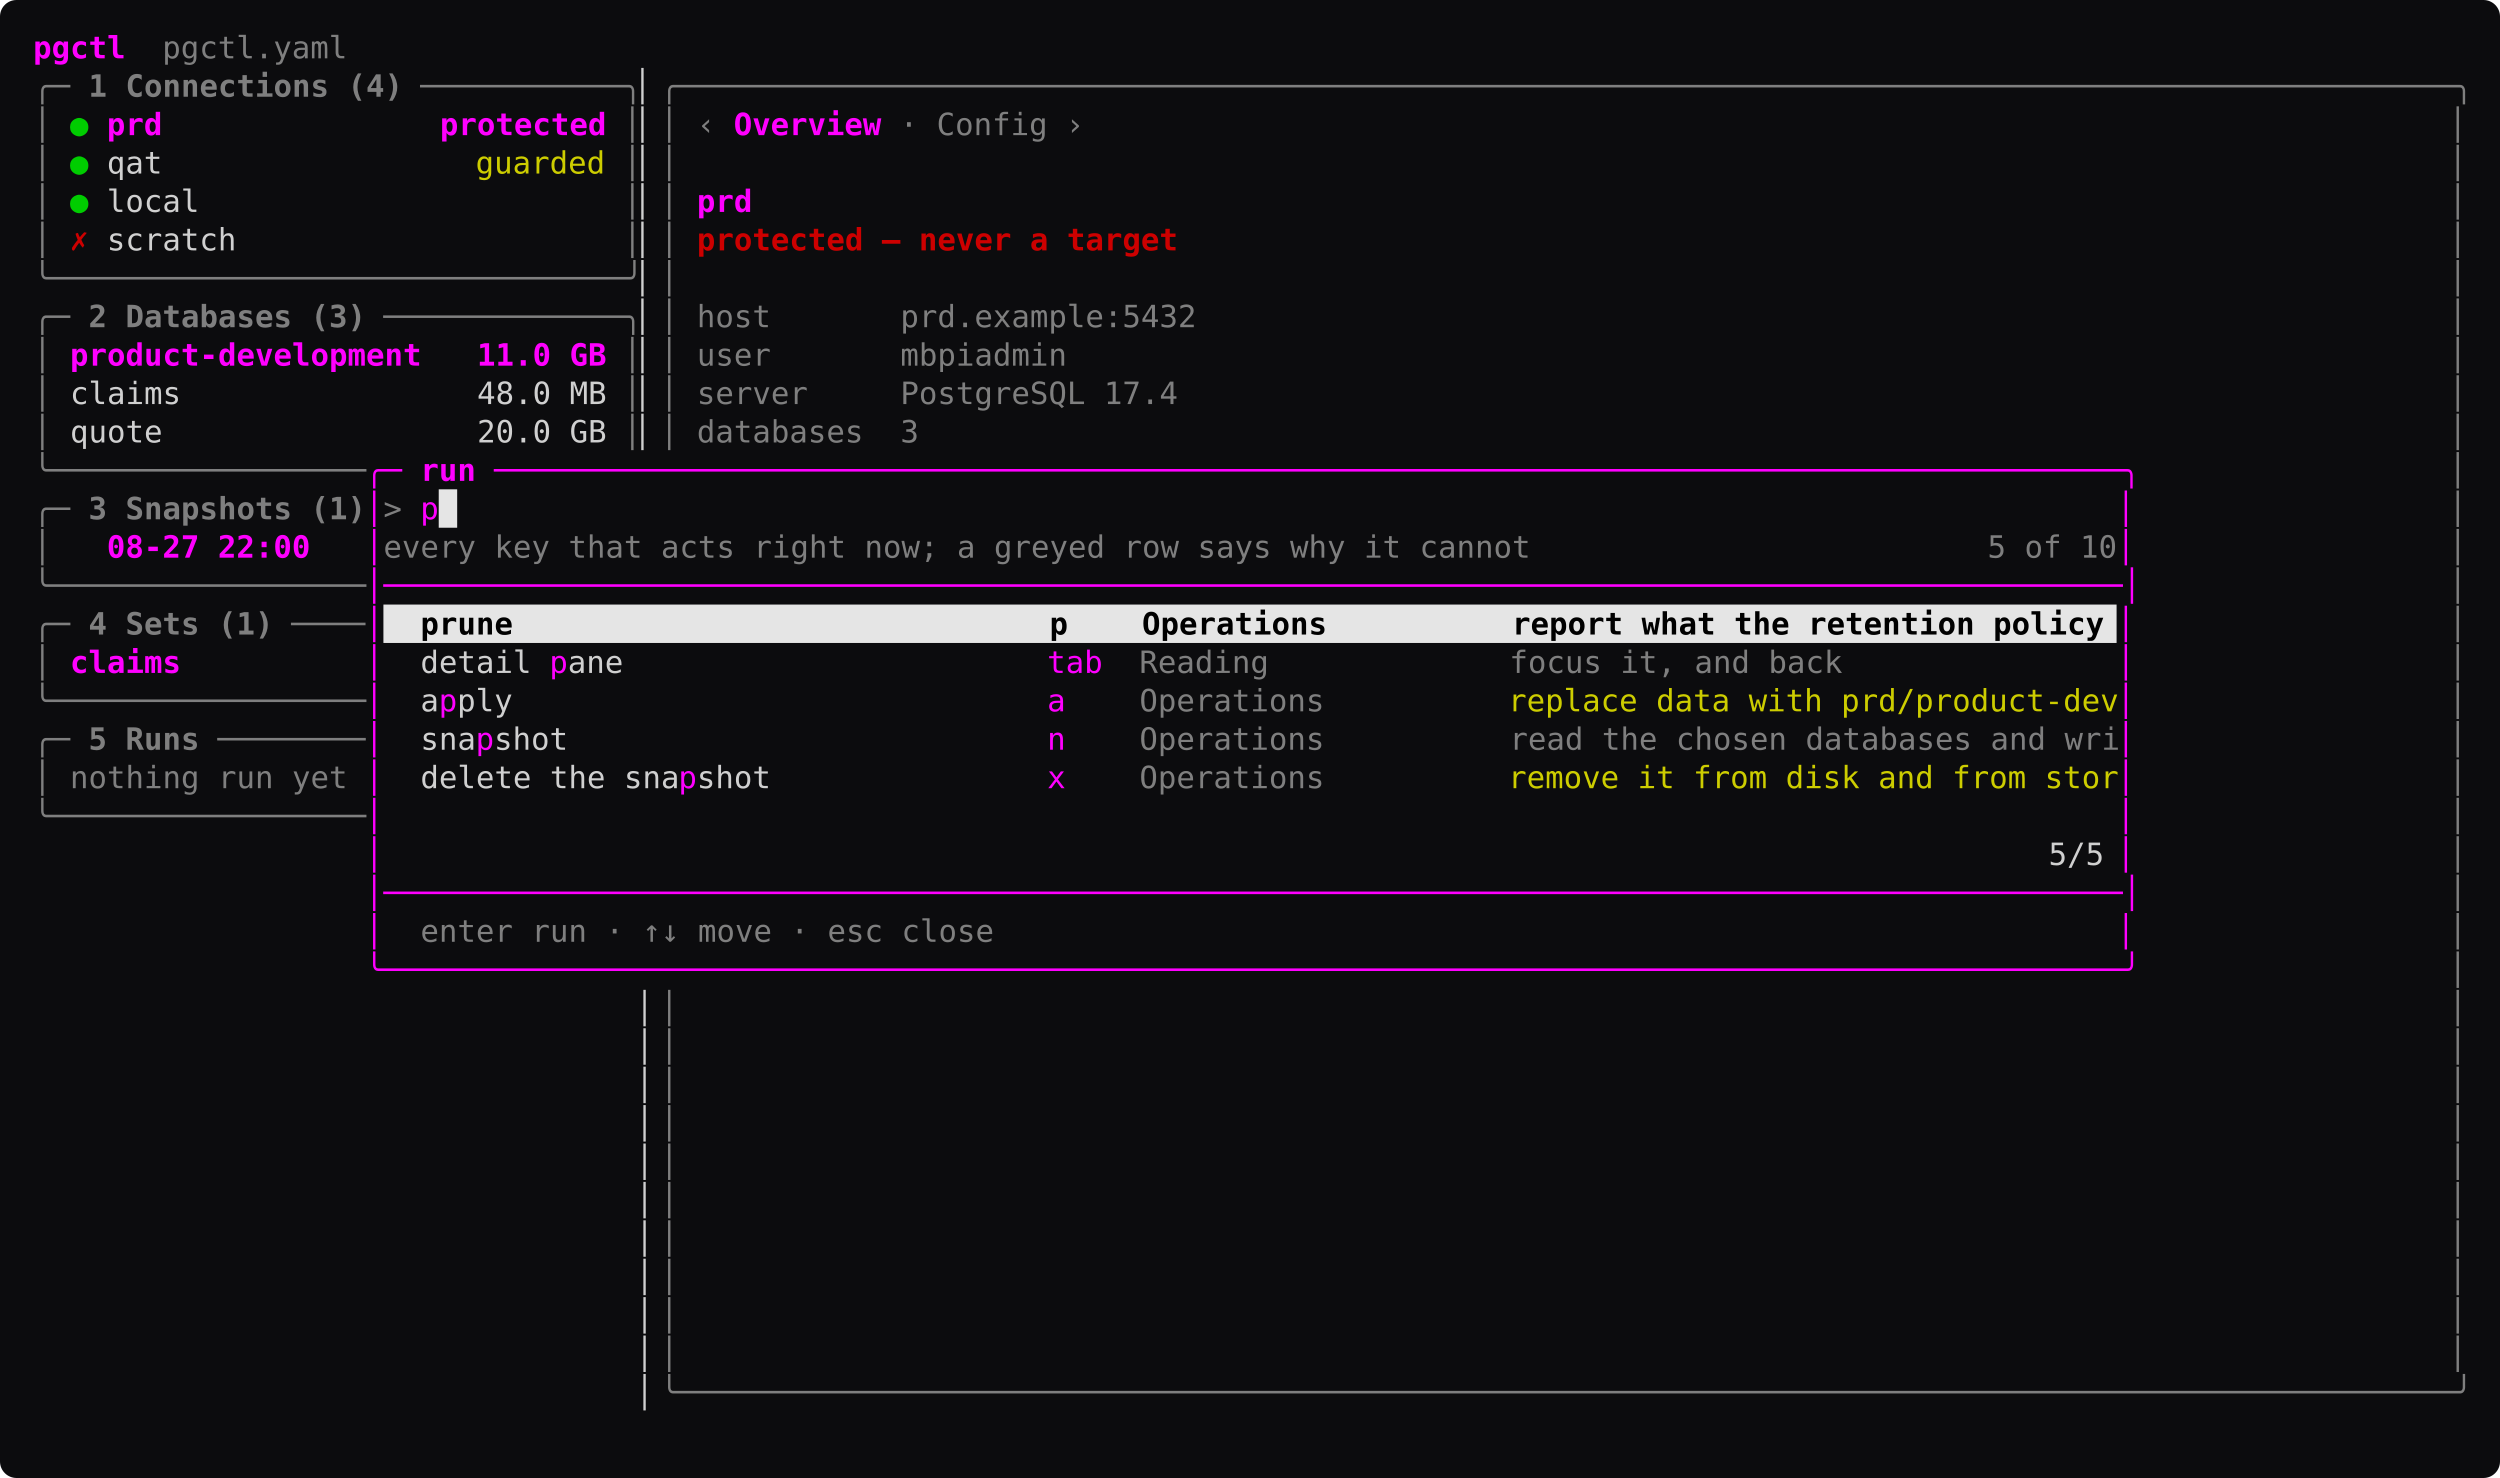
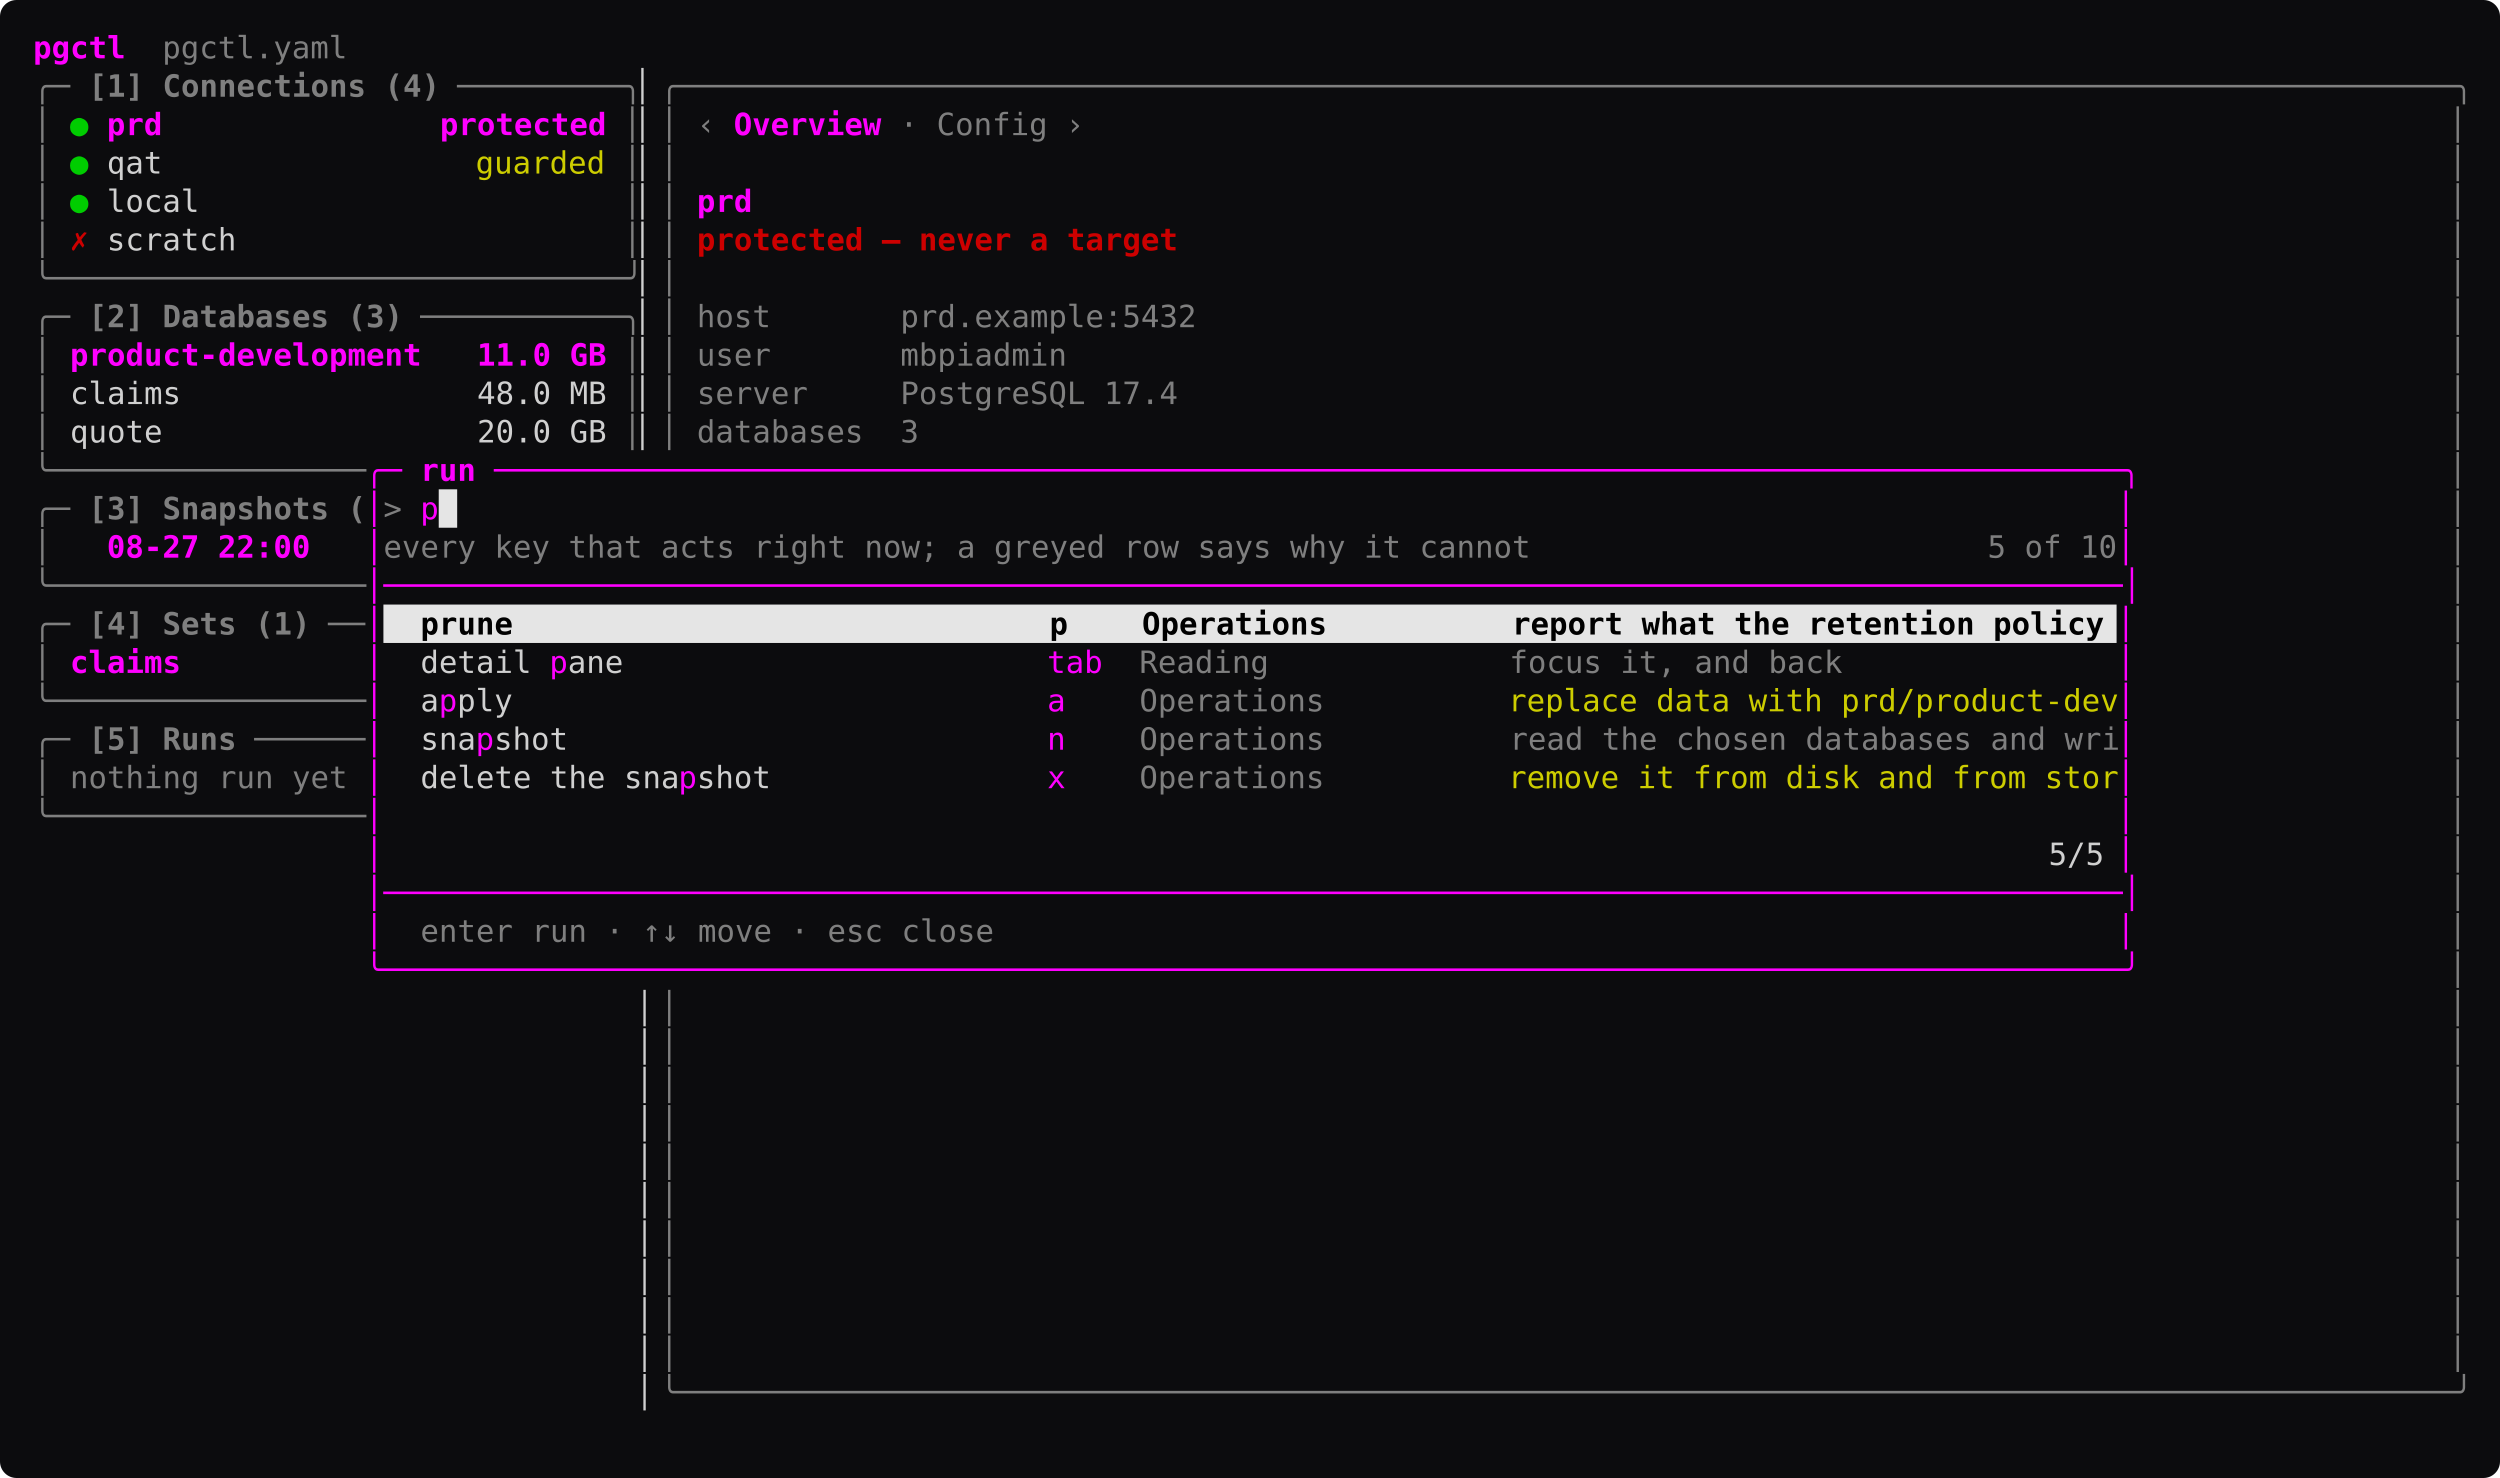
<svg xmlns="http://www.w3.org/2000/svg" width="1057.6" height="625.25" viewBox="0 0 1057.6 625.25" font-family="ui-monospace, 'SF Mono', SFMono-Regular, Menlo, Consolas, 'DejaVu Sans Mono', monospace" font-size="13" role="img">
  <rect width="1057.6" height="625.25" rx="7" fill="#0c0c0e" />
  <rect x="185.6" y="207" width="7.8" height="16.25" fill="#e5e5e5" />
  <rect x="162.2" y="255.75" width="733.2" height="16.25" fill="#e5e5e5" />
  <text x="14" y="24.68" textLength="39" lengthAdjust="spacing" fill="#ff00ff" font-weight="600" xml:space="preserve">pgctl</text>
  <text x="53" y="24.68" textLength="93.6" lengthAdjust="spacing" fill="#7f7f7f" xml:space="preserve">  pgctl.yaml</text>
  <text x="14" y="40.92" textLength="15.6" lengthAdjust="spacing" fill="#7f7f7f" xml:space="preserve">╭─</text>
-   <text x="29.6" y="40.92" textLength="140.4" lengthAdjust="spacing" fill="#7f7f7f" font-weight="600" xml:space="preserve"> 1 Connections (4)</text>
-   <text x="177.8" y="40.92" textLength="93.6" lengthAdjust="spacing" fill="#7f7f7f" xml:space="preserve">───────────╮</text>
+   <text x="29.6" y="40.92" textLength="156" lengthAdjust="spacing" fill="#7f7f7f" font-weight="600" xml:space="preserve"> [1] Connections (4)</text>
+   <text x="193.4" y="40.92" textLength="78" lengthAdjust="spacing" fill="#7f7f7f" xml:space="preserve">─────────╮</text>
  <text x="271.4" y="40.92" textLength="7.8" lengthAdjust="spacing" fill="#d0d0d0" xml:space="preserve">▏</text>
  <text x="279.2" y="40.92" textLength="764.4" lengthAdjust="spacing" fill="#7f7f7f" xml:space="preserve">╭────────────────────────────────────────────────────────────────────────────────────────────────╮</text>
  <text x="14" y="57.17" textLength="7.8" lengthAdjust="spacing" fill="#7f7f7f" xml:space="preserve">│</text>
  <text x="29.6" y="57.17" textLength="7.8" lengthAdjust="spacing" fill="#00cd00" xml:space="preserve">●</text>
  <text x="45.2" y="57.17" textLength="210.6" lengthAdjust="spacing" fill="#ff00ff" font-weight="600" xml:space="preserve">prd               protected</text>
  <text x="263.6" y="57.17" textLength="7.8" lengthAdjust="spacing" fill="#7f7f7f" xml:space="preserve">│</text>
  <text x="271.4" y="57.17" textLength="7.8" lengthAdjust="spacing" fill="#d0d0d0" xml:space="preserve">▏</text>
  <text x="279.2" y="57.17" textLength="7.8" lengthAdjust="spacing" fill="#7f7f7f" xml:space="preserve">│</text>
  <text x="294.8" y="57.17" textLength="7.8" lengthAdjust="spacing" fill="#7f7f7f" xml:space="preserve">‹</text>
  <text x="310.4" y="57.17" textLength="7.8" lengthAdjust="spacing" fill="#ff00ff" font-weight="600" xml:space="preserve">O</text>
  <text x="318.2" y="57.17" textLength="7.8" lengthAdjust="spacing" fill="#ff00ff" font-weight="600" xml:space="preserve">v</text>
  <text x="326" y="57.17" textLength="7.8" lengthAdjust="spacing" fill="#ff00ff" font-weight="600" xml:space="preserve">e</text>
  <text x="333.8" y="57.17" textLength="7.8" lengthAdjust="spacing" fill="#ff00ff" font-weight="600" xml:space="preserve">r</text>
  <text x="341.6" y="57.17" textLength="7.8" lengthAdjust="spacing" fill="#ff00ff" font-weight="600" xml:space="preserve">v</text>
  <text x="349.4" y="57.17" textLength="7.8" lengthAdjust="spacing" fill="#ff00ff" font-weight="600" xml:space="preserve">i</text>
  <text x="357.2" y="57.17" textLength="7.8" lengthAdjust="spacing" fill="#ff00ff" font-weight="600" xml:space="preserve">e</text>
  <text x="365" y="57.17" textLength="7.8" lengthAdjust="spacing" fill="#ff00ff" font-weight="600" xml:space="preserve">w</text>
  <text x="380.6" y="57.17" textLength="7.8" lengthAdjust="spacing" fill="#7f7f7f" xml:space="preserve">·</text>
  <text x="388.4" y="57.17" textLength="54.6" lengthAdjust="spacing" fill="#7f7f7f" xml:space="preserve"> Config</text>
  <text x="450.8" y="57.17" textLength="7.8" lengthAdjust="spacing" fill="#7f7f7f" xml:space="preserve">›</text>
  <text x="1035.8" y="57.17" textLength="7.8" lengthAdjust="spacing" fill="#7f7f7f" xml:space="preserve">│</text>
  <text x="14" y="73.42" textLength="7.8" lengthAdjust="spacing" fill="#7f7f7f" xml:space="preserve">│</text>
  <text x="29.6" y="73.42" textLength="7.8" lengthAdjust="spacing" fill="#00cd00" xml:space="preserve">●</text>
  <text x="45.2" y="73.42" textLength="23.4" lengthAdjust="spacing" fill="#d0d0d0" xml:space="preserve">qat</text>
  <text x="201.2" y="73.42" textLength="54.6" lengthAdjust="spacing" fill="#cdcd00" xml:space="preserve">guarded</text>
  <text x="263.6" y="73.42" textLength="7.8" lengthAdjust="spacing" fill="#7f7f7f" xml:space="preserve">│</text>
  <text x="271.4" y="73.42" textLength="7.8" lengthAdjust="spacing" fill="#d0d0d0" xml:space="preserve">▏</text>
  <text x="279.2" y="73.42" textLength="7.8" lengthAdjust="spacing" fill="#7f7f7f" xml:space="preserve">│</text>
  <text x="1035.8" y="73.42" textLength="7.8" lengthAdjust="spacing" fill="#7f7f7f" xml:space="preserve">│</text>
  <text x="14" y="89.67" textLength="7.8" lengthAdjust="spacing" fill="#7f7f7f" xml:space="preserve">│</text>
  <text x="29.6" y="89.67" textLength="7.8" lengthAdjust="spacing" fill="#00cd00" xml:space="preserve">●</text>
  <text x="45.2" y="89.67" textLength="39" lengthAdjust="spacing" fill="#d0d0d0" xml:space="preserve">local</text>
  <text x="263.6" y="89.67" textLength="7.8" lengthAdjust="spacing" fill="#7f7f7f" xml:space="preserve">│</text>
  <text x="271.4" y="89.67" textLength="7.8" lengthAdjust="spacing" fill="#d0d0d0" xml:space="preserve">▏</text>
  <text x="279.2" y="89.67" textLength="7.8" lengthAdjust="spacing" fill="#7f7f7f" xml:space="preserve">│</text>
  <text x="294.8" y="89.67" textLength="23.4" lengthAdjust="spacing" fill="#ff00ff" font-weight="600" xml:space="preserve">prd</text>
  <text x="1035.8" y="89.67" textLength="7.8" lengthAdjust="spacing" fill="#7f7f7f" xml:space="preserve">│</text>
  <text x="14" y="105.92" textLength="7.8" lengthAdjust="spacing" fill="#7f7f7f" xml:space="preserve">│</text>
  <text x="29.6" y="105.92" textLength="7.8" lengthAdjust="spacing" fill="#cd0000" font-weight="600" xml:space="preserve">✗</text>
  <text x="45.2" y="105.92" textLength="54.6" lengthAdjust="spacing" fill="#d0d0d0" xml:space="preserve">scratch</text>
  <text x="263.6" y="105.92" textLength="7.8" lengthAdjust="spacing" fill="#7f7f7f" xml:space="preserve">│</text>
  <text x="271.4" y="105.92" textLength="7.8" lengthAdjust="spacing" fill="#d0d0d0" xml:space="preserve">▏</text>
  <text x="279.2" y="105.92" textLength="7.8" lengthAdjust="spacing" fill="#7f7f7f" xml:space="preserve">│</text>
  <text x="294.8" y="105.92" textLength="202.8" lengthAdjust="spacing" fill="#cd0000" font-weight="600" xml:space="preserve">protected — never a target</text>
  <text x="1035.8" y="105.92" textLength="7.8" lengthAdjust="spacing" fill="#7f7f7f" xml:space="preserve">│</text>
  <text x="14" y="122.17" textLength="257.4" lengthAdjust="spacing" fill="#7f7f7f" xml:space="preserve">╰───────────────────────────────╯</text>
  <text x="271.4" y="122.17" textLength="7.8" lengthAdjust="spacing" fill="#d0d0d0" xml:space="preserve">▏</text>
  <text x="279.2" y="122.17" textLength="7.8" lengthAdjust="spacing" fill="#7f7f7f" xml:space="preserve">│</text>
  <text x="1035.8" y="122.17" textLength="7.8" lengthAdjust="spacing" fill="#7f7f7f" xml:space="preserve">│</text>
  <text x="14" y="138.43" textLength="15.6" lengthAdjust="spacing" fill="#7f7f7f" xml:space="preserve">╭─</text>
-   <text x="29.6" y="138.43" textLength="124.8" lengthAdjust="spacing" fill="#7f7f7f" font-weight="600" xml:space="preserve"> 2 Databases (3)</text>
-   <text x="162.2" y="138.43" textLength="109.2" lengthAdjust="spacing" fill="#7f7f7f" xml:space="preserve">─────────────╮</text>
+   <text x="29.6" y="138.43" textLength="140.4" lengthAdjust="spacing" fill="#7f7f7f" font-weight="600" xml:space="preserve"> [2] Databases (3)</text>
+   <text x="177.8" y="138.43" textLength="93.6" lengthAdjust="spacing" fill="#7f7f7f" xml:space="preserve">───────────╮</text>
  <text x="271.4" y="138.43" textLength="7.8" lengthAdjust="spacing" fill="#d0d0d0" xml:space="preserve">▏</text>
  <text x="279.2" y="138.43" textLength="7.8" lengthAdjust="spacing" fill="#7f7f7f" xml:space="preserve">│</text>
  <text x="294.8" y="138.43" textLength="210.6" lengthAdjust="spacing" fill="#7f7f7f" xml:space="preserve">host       prd.example:5432</text>
  <text x="1035.8" y="138.43" textLength="7.8" lengthAdjust="spacing" fill="#7f7f7f" xml:space="preserve">│</text>
  <text x="14" y="154.68" textLength="7.8" lengthAdjust="spacing" fill="#7f7f7f" xml:space="preserve">│</text>
  <text x="29.6" y="154.68" textLength="226.2" lengthAdjust="spacing" fill="#ff00ff" font-weight="600" xml:space="preserve">product-development   11.0 GB</text>
  <text x="263.6" y="154.68" textLength="7.8" lengthAdjust="spacing" fill="#7f7f7f" xml:space="preserve">│</text>
  <text x="271.4" y="154.68" textLength="7.8" lengthAdjust="spacing" fill="#d0d0d0" xml:space="preserve">▏</text>
  <text x="279.2" y="154.68" textLength="7.8" lengthAdjust="spacing" fill="#7f7f7f" xml:space="preserve">│</text>
  <text x="294.8" y="154.68" textLength="156" lengthAdjust="spacing" fill="#7f7f7f" xml:space="preserve">user       mbpiadmin</text>
  <text x="1035.8" y="154.68" textLength="7.8" lengthAdjust="spacing" fill="#7f7f7f" xml:space="preserve">│</text>
  <text x="14" y="170.93" textLength="7.8" lengthAdjust="spacing" fill="#7f7f7f" xml:space="preserve">│</text>
  <text x="21.8" y="170.93" textLength="234" lengthAdjust="spacing" fill="#d0d0d0" xml:space="preserve"> claims                48.0 MB</text>
  <text x="263.6" y="170.93" textLength="7.8" lengthAdjust="spacing" fill="#7f7f7f" xml:space="preserve">│</text>
  <text x="271.4" y="170.93" textLength="7.8" lengthAdjust="spacing" fill="#d0d0d0" xml:space="preserve">▏</text>
  <text x="279.2" y="170.93" textLength="7.8" lengthAdjust="spacing" fill="#7f7f7f" xml:space="preserve">│</text>
  <text x="294.8" y="170.93" textLength="202.8" lengthAdjust="spacing" fill="#7f7f7f" xml:space="preserve">server     PostgreSQL 17.4</text>
  <text x="1035.8" y="170.93" textLength="7.8" lengthAdjust="spacing" fill="#7f7f7f" xml:space="preserve">│</text>
  <text x="14" y="187.18" textLength="7.8" lengthAdjust="spacing" fill="#7f7f7f" xml:space="preserve">│</text>
  <text x="21.8" y="187.18" textLength="234" lengthAdjust="spacing" fill="#d0d0d0" xml:space="preserve"> quote                 20.0 GB</text>
  <text x="263.6" y="187.18" textLength="7.8" lengthAdjust="spacing" fill="#7f7f7f" xml:space="preserve">│</text>
  <text x="271.4" y="187.18" textLength="7.8" lengthAdjust="spacing" fill="#d0d0d0" xml:space="preserve">▏</text>
  <text x="279.2" y="187.18" textLength="7.8" lengthAdjust="spacing" fill="#7f7f7f" xml:space="preserve">│</text>
  <text x="294.8" y="187.18" textLength="93.6" lengthAdjust="spacing" fill="#7f7f7f" xml:space="preserve">databases  3</text>
  <text x="1035.8" y="187.18" textLength="7.8" lengthAdjust="spacing" fill="#7f7f7f" xml:space="preserve">│</text>
  <text x="14" y="203.43" textLength="140.4" lengthAdjust="spacing" fill="#7f7f7f" xml:space="preserve">╰─────────────────</text>
  <text x="154.4" y="203.43" textLength="15.6" lengthAdjust="spacing" fill="#ff00ff" xml:space="preserve">╭─</text>
  <text x="170" y="203.43" textLength="31.2" lengthAdjust="spacing" fill="#ff00ff" font-weight="600" xml:space="preserve"> run</text>
  <text x="209" y="203.43" textLength="694.2" lengthAdjust="spacing" fill="#ff00ff" xml:space="preserve">────────────────────────────────────────────────────────────────────────────────────────╮</text>
  <text x="1035.8" y="203.43" textLength="7.8" lengthAdjust="spacing" fill="#7f7f7f" xml:space="preserve">│</text>
  <text x="14" y="219.68" textLength="15.6" lengthAdjust="spacing" fill="#7f7f7f" xml:space="preserve">╭─</text>
-   <text x="29.6" y="219.68" textLength="124.8" lengthAdjust="spacing" fill="#7f7f7f" font-weight="600" xml:space="preserve"> 3 Snapshots (1)</text>
+   <text x="29.6" y="219.68" textLength="124.8" lengthAdjust="spacing" fill="#7f7f7f" font-weight="600" xml:space="preserve"> [3] Snapshots (</text>
  <text x="154.4" y="219.68" textLength="7.8" lengthAdjust="spacing" fill="#ff00ff" xml:space="preserve">│</text>
  <text x="162.2" y="219.68" textLength="7.8" lengthAdjust="spacing" fill="#7f7f7f" xml:space="preserve">&gt;</text>
  <text x="177.8" y="219.68" textLength="7.8" lengthAdjust="spacing" fill="#ff00ff" xml:space="preserve">p</text>
  <text x="895.4" y="219.68" textLength="7.8" lengthAdjust="spacing" fill="#ff00ff" xml:space="preserve">│</text>
  <text x="1035.8" y="219.68" textLength="7.8" lengthAdjust="spacing" fill="#7f7f7f" xml:space="preserve">│</text>
  <text x="14" y="235.93" textLength="7.8" lengthAdjust="spacing" fill="#7f7f7f" xml:space="preserve">│</text>
  <text x="45.2" y="235.93" textLength="85.8" lengthAdjust="spacing" fill="#ff00ff" font-weight="600" xml:space="preserve">08-27 22:00</text>
  <text x="154.4" y="235.93" textLength="7.8" lengthAdjust="spacing" fill="#ff00ff" xml:space="preserve">│</text>
  <text x="162.2" y="235.93" textLength="483.6" lengthAdjust="spacing" fill="#7f7f7f" xml:space="preserve">every key that acts right now; a greyed row says why it cannot</text>
  <text x="840.8" y="235.93" textLength="54.6" lengthAdjust="spacing" fill="#7f7f7f" xml:space="preserve">5 of 10</text>
  <text x="895.4" y="235.93" textLength="7.8" lengthAdjust="spacing" fill="#ff00ff" xml:space="preserve">│</text>
  <text x="1035.8" y="235.93" textLength="7.8" lengthAdjust="spacing" fill="#7f7f7f" xml:space="preserve">│</text>
  <text x="14" y="252.18" textLength="140.4" lengthAdjust="spacing" fill="#7f7f7f" xml:space="preserve">╰─────────────────</text>
  <text x="154.4" y="252.18" textLength="748.8" lengthAdjust="spacing" fill="#ff00ff" xml:space="preserve">│──────────────────────────────────────────────────────────────────────────────────────────────│</text>
  <text x="1035.8" y="252.18" textLength="7.8" lengthAdjust="spacing" fill="#7f7f7f" xml:space="preserve">│</text>
  <text x="14" y="268.43" textLength="15.6" lengthAdjust="spacing" fill="#7f7f7f" xml:space="preserve">╭─</text>
-   <text x="29.6" y="268.43" textLength="85.8" lengthAdjust="spacing" fill="#7f7f7f" font-weight="600" xml:space="preserve"> 4 Sets (1)</text>
-   <text x="123.2" y="268.43" textLength="31.2" lengthAdjust="spacing" fill="#7f7f7f" xml:space="preserve">────</text>
+   <text x="29.6" y="268.43" textLength="101.4" lengthAdjust="spacing" fill="#7f7f7f" font-weight="600" xml:space="preserve"> [4] Sets (1)</text>
+   <text x="138.8" y="268.43" textLength="15.6" lengthAdjust="spacing" fill="#7f7f7f" xml:space="preserve">──</text>
  <text x="154.4" y="268.43" textLength="7.8" lengthAdjust="spacing" fill="#ff00ff" xml:space="preserve">│</text>
  <text x="162.2" y="268.43" textLength="725.4" lengthAdjust="spacing" fill="#000000" font-weight="600" xml:space="preserve">  prune                             p    Operations          report what the retention policy</text>
  <text x="895.4" y="268.43" textLength="7.8" lengthAdjust="spacing" fill="#ff00ff" xml:space="preserve">│</text>
  <text x="1035.8" y="268.43" textLength="7.8" lengthAdjust="spacing" fill="#7f7f7f" xml:space="preserve">│</text>
  <text x="14" y="284.68" textLength="7.8" lengthAdjust="spacing" fill="#7f7f7f" xml:space="preserve">│</text>
  <text x="29.6" y="284.68" textLength="46.8" lengthAdjust="spacing" fill="#ff00ff" font-weight="600" xml:space="preserve">claims</text>
  <text x="154.4" y="284.68" textLength="7.8" lengthAdjust="spacing" fill="#ff00ff" xml:space="preserve">│</text>
  <text x="162.2" y="284.68" textLength="62.4" lengthAdjust="spacing" fill="#d0d0d0" xml:space="preserve">  detail</text>
  <text x="232.4" y="284.68" textLength="7.8" lengthAdjust="spacing" fill="#ff00ff" xml:space="preserve">p</text>
  <text x="240.2" y="284.68" textLength="23.4" lengthAdjust="spacing" fill="#d0d0d0" xml:space="preserve">ane</text>
  <text x="443" y="284.68" textLength="23.4" lengthAdjust="spacing" fill="#ff00ff" xml:space="preserve">tab</text>
  <text x="482" y="284.68" textLength="296.4" lengthAdjust="spacing" fill="#7f7f7f" xml:space="preserve">Reading             focus it, and back</text>
  <text x="895.4" y="284.68" textLength="7.8" lengthAdjust="spacing" fill="#ff00ff" xml:space="preserve">│</text>
  <text x="1035.8" y="284.68" textLength="7.8" lengthAdjust="spacing" fill="#7f7f7f" xml:space="preserve">│</text>
  <text x="14" y="300.93" textLength="140.4" lengthAdjust="spacing" fill="#7f7f7f" xml:space="preserve">╰─────────────────</text>
  <text x="154.4" y="300.93" textLength="7.8" lengthAdjust="spacing" fill="#ff00ff" xml:space="preserve">│</text>
  <text x="162.2" y="300.93" textLength="23.4" lengthAdjust="spacing" fill="#d0d0d0" xml:space="preserve">  a</text>
  <text x="185.6" y="300.93" textLength="7.8" lengthAdjust="spacing" fill="#ff00ff" xml:space="preserve">p</text>
  <text x="193.4" y="300.93" textLength="23.4" lengthAdjust="spacing" fill="#d0d0d0" xml:space="preserve">ply</text>
  <text x="443" y="300.93" textLength="7.8" lengthAdjust="spacing" fill="#ff00ff" xml:space="preserve">a</text>
  <text x="482" y="300.93" textLength="78" lengthAdjust="spacing" fill="#7f7f7f" xml:space="preserve">Operations</text>
  <text x="638" y="300.93" textLength="257.4" lengthAdjust="spacing" fill="#cdcd00" xml:space="preserve">replace data with prd/product-dev</text>
  <text x="895.4" y="300.93" textLength="7.8" lengthAdjust="spacing" fill="#ff00ff" xml:space="preserve">│</text>
  <text x="1035.8" y="300.93" textLength="7.8" lengthAdjust="spacing" fill="#7f7f7f" xml:space="preserve">│</text>
  <text x="14" y="317.18" textLength="15.6" lengthAdjust="spacing" fill="#7f7f7f" xml:space="preserve">╭─</text>
-   <text x="29.6" y="317.18" textLength="54.6" lengthAdjust="spacing" fill="#7f7f7f" font-weight="600" xml:space="preserve"> 5 Runs</text>
-   <text x="92" y="317.18" textLength="62.4" lengthAdjust="spacing" fill="#7f7f7f" xml:space="preserve">────────</text>
+   <text x="29.6" y="317.18" textLength="70.2" lengthAdjust="spacing" fill="#7f7f7f" font-weight="600" xml:space="preserve"> [5] Runs</text>
+   <text x="107.6" y="317.18" textLength="46.8" lengthAdjust="spacing" fill="#7f7f7f" xml:space="preserve">──────</text>
  <text x="154.4" y="317.18" textLength="7.8" lengthAdjust="spacing" fill="#ff00ff" xml:space="preserve">│</text>
  <text x="162.2" y="317.18" textLength="39" lengthAdjust="spacing" fill="#d0d0d0" xml:space="preserve">  sna</text>
  <text x="201.2" y="317.18" textLength="7.8" lengthAdjust="spacing" fill="#ff00ff" xml:space="preserve">p</text>
  <text x="209" y="317.18" textLength="31.2" lengthAdjust="spacing" fill="#d0d0d0" xml:space="preserve">shot</text>
  <text x="443" y="317.18" textLength="7.8" lengthAdjust="spacing" fill="#ff00ff" xml:space="preserve">n</text>
  <text x="482" y="317.18" textLength="413.4" lengthAdjust="spacing" fill="#7f7f7f" xml:space="preserve">Operations          read the chosen databases and wri</text>
  <text x="895.4" y="317.18" textLength="7.8" lengthAdjust="spacing" fill="#ff00ff" xml:space="preserve">│</text>
  <text x="1035.8" y="317.18" textLength="7.8" lengthAdjust="spacing" fill="#7f7f7f" xml:space="preserve">│</text>
  <text x="14" y="333.43" textLength="7.8" lengthAdjust="spacing" fill="#7f7f7f" xml:space="preserve">│</text>
  <text x="29.6" y="333.43" textLength="117" lengthAdjust="spacing" fill="#7f7f7f" xml:space="preserve">nothing run yet</text>
  <text x="154.4" y="333.43" textLength="7.8" lengthAdjust="spacing" fill="#ff00ff" xml:space="preserve">│</text>
  <text x="162.2" y="333.43" textLength="124.8" lengthAdjust="spacing" fill="#d0d0d0" xml:space="preserve">  delete the sna</text>
  <text x="287" y="333.43" textLength="7.8" lengthAdjust="spacing" fill="#ff00ff" xml:space="preserve">p</text>
  <text x="294.8" y="333.43" textLength="31.2" lengthAdjust="spacing" fill="#d0d0d0" xml:space="preserve">shot</text>
  <text x="443" y="333.43" textLength="7.8" lengthAdjust="spacing" fill="#ff00ff" xml:space="preserve">x</text>
  <text x="482" y="333.43" textLength="78" lengthAdjust="spacing" fill="#7f7f7f" xml:space="preserve">Operations</text>
  <text x="638" y="333.43" textLength="257.4" lengthAdjust="spacing" fill="#cdcd00" xml:space="preserve">remove it from disk and from stor</text>
  <text x="895.4" y="333.43" textLength="7.8" lengthAdjust="spacing" fill="#ff00ff" xml:space="preserve">│</text>
  <text x="1035.8" y="333.43" textLength="7.8" lengthAdjust="spacing" fill="#7f7f7f" xml:space="preserve">│</text>
  <text x="14" y="349.68" textLength="140.4" lengthAdjust="spacing" fill="#7f7f7f" xml:space="preserve">╰─────────────────</text>
  <text x="154.4" y="349.68" textLength="7.8" lengthAdjust="spacing" fill="#ff00ff" xml:space="preserve">│</text>
  <text x="895.4" y="349.68" textLength="7.8" lengthAdjust="spacing" fill="#ff00ff" xml:space="preserve">│</text>
  <text x="1035.8" y="349.68" textLength="7.8" lengthAdjust="spacing" fill="#7f7f7f" xml:space="preserve">│</text>
  <text x="154.4" y="365.93" textLength="7.8" lengthAdjust="spacing" fill="#ff00ff" xml:space="preserve">│</text>
  <text x="162.2" y="365.93" textLength="725.4" lengthAdjust="spacing" fill="#d0d0d0" xml:space="preserve">                                                                                          5/5</text>
  <text x="895.4" y="365.93" textLength="7.8" lengthAdjust="spacing" fill="#ff00ff" xml:space="preserve">│</text>
  <text x="1035.8" y="365.93" textLength="7.8" lengthAdjust="spacing" fill="#7f7f7f" xml:space="preserve">│</text>
  <text x="154.4" y="382.18" textLength="748.8" lengthAdjust="spacing" fill="#ff00ff" xml:space="preserve">│──────────────────────────────────────────────────────────────────────────────────────────────│</text>
  <text x="1035.8" y="382.18" textLength="7.8" lengthAdjust="spacing" fill="#7f7f7f" xml:space="preserve">│</text>
  <text x="154.4" y="398.43" textLength="7.8" lengthAdjust="spacing" fill="#ff00ff" xml:space="preserve">│</text>
  <text x="162.2" y="398.43" textLength="257.4" lengthAdjust="spacing" fill="#7f7f7f" xml:space="preserve">  enter run · ↑↓ move · esc close</text>
  <text x="895.4" y="398.43" textLength="7.8" lengthAdjust="spacing" fill="#ff00ff" xml:space="preserve">│</text>
  <text x="1035.8" y="398.43" textLength="7.8" lengthAdjust="spacing" fill="#7f7f7f" xml:space="preserve">│</text>
  <text x="154.4" y="414.68" textLength="748.8" lengthAdjust="spacing" fill="#ff00ff" xml:space="preserve">╰──────────────────────────────────────────────────────────────────────────────────────────────╯</text>
  <text x="1035.8" y="414.68" textLength="7.8" lengthAdjust="spacing" fill="#7f7f7f" xml:space="preserve">│</text>
  <text x="14" y="430.93" textLength="265.2" lengthAdjust="spacing" fill="#d0d0d0" xml:space="preserve">                                 ▏</text>
  <text x="279.2" y="430.93" textLength="7.8" lengthAdjust="spacing" fill="#7f7f7f" xml:space="preserve">│</text>
  <text x="1035.8" y="430.93" textLength="7.8" lengthAdjust="spacing" fill="#7f7f7f" xml:space="preserve">│</text>
  <text x="14" y="447.18" textLength="265.2" lengthAdjust="spacing" fill="#d0d0d0" xml:space="preserve">                                 ▏</text>
  <text x="279.2" y="447.18" textLength="7.8" lengthAdjust="spacing" fill="#7f7f7f" xml:space="preserve">│</text>
  <text x="1035.8" y="447.18" textLength="7.8" lengthAdjust="spacing" fill="#7f7f7f" xml:space="preserve">│</text>
  <text x="14" y="463.43" textLength="265.2" lengthAdjust="spacing" fill="#d0d0d0" xml:space="preserve">                                 ▏</text>
  <text x="279.2" y="463.43" textLength="7.8" lengthAdjust="spacing" fill="#7f7f7f" xml:space="preserve">│</text>
  <text x="1035.8" y="463.43" textLength="7.8" lengthAdjust="spacing" fill="#7f7f7f" xml:space="preserve">│</text>
  <text x="14" y="479.68" textLength="265.2" lengthAdjust="spacing" fill="#d0d0d0" xml:space="preserve">                                 ▏</text>
  <text x="279.2" y="479.68" textLength="7.8" lengthAdjust="spacing" fill="#7f7f7f" xml:space="preserve">│</text>
  <text x="1035.8" y="479.68" textLength="7.8" lengthAdjust="spacing" fill="#7f7f7f" xml:space="preserve">│</text>
  <text x="14" y="495.93" textLength="265.2" lengthAdjust="spacing" fill="#d0d0d0" xml:space="preserve">                                 ▏</text>
  <text x="279.2" y="495.93" textLength="7.8" lengthAdjust="spacing" fill="#7f7f7f" xml:space="preserve">│</text>
  <text x="1035.8" y="495.93" textLength="7.8" lengthAdjust="spacing" fill="#7f7f7f" xml:space="preserve">│</text>
  <text x="14" y="512.17" textLength="265.2" lengthAdjust="spacing" fill="#d0d0d0" xml:space="preserve">                                 ▏</text>
  <text x="279.2" y="512.17" textLength="7.8" lengthAdjust="spacing" fill="#7f7f7f" xml:space="preserve">│</text>
  <text x="1035.8" y="512.17" textLength="7.8" lengthAdjust="spacing" fill="#7f7f7f" xml:space="preserve">│</text>
  <text x="14" y="528.42" textLength="265.2" lengthAdjust="spacing" fill="#d0d0d0" xml:space="preserve">                                 ▏</text>
  <text x="279.2" y="528.42" textLength="7.8" lengthAdjust="spacing" fill="#7f7f7f" xml:space="preserve">│</text>
  <text x="1035.8" y="528.42" textLength="7.8" lengthAdjust="spacing" fill="#7f7f7f" xml:space="preserve">│</text>
  <text x="14" y="544.67" textLength="265.2" lengthAdjust="spacing" fill="#d0d0d0" xml:space="preserve">                                 ▏</text>
  <text x="279.2" y="544.67" textLength="7.8" lengthAdjust="spacing" fill="#7f7f7f" xml:space="preserve">│</text>
  <text x="1035.8" y="544.67" textLength="7.8" lengthAdjust="spacing" fill="#7f7f7f" xml:space="preserve">│</text>
  <text x="14" y="560.92" textLength="265.2" lengthAdjust="spacing" fill="#d0d0d0" xml:space="preserve">                                 ▏</text>
  <text x="279.2" y="560.92" textLength="7.8" lengthAdjust="spacing" fill="#7f7f7f" xml:space="preserve">│</text>
  <text x="1035.8" y="560.92" textLength="7.8" lengthAdjust="spacing" fill="#7f7f7f" xml:space="preserve">│</text>
  <text x="14" y="577.17" textLength="265.2" lengthAdjust="spacing" fill="#d0d0d0" xml:space="preserve">                                 ▏</text>
  <text x="279.2" y="577.17" textLength="7.8" lengthAdjust="spacing" fill="#7f7f7f" xml:space="preserve">│</text>
  <text x="1035.8" y="577.17" textLength="7.8" lengthAdjust="spacing" fill="#7f7f7f" xml:space="preserve">│</text>
  <text x="14" y="593.42" textLength="265.2" lengthAdjust="spacing" fill="#d0d0d0" xml:space="preserve">                                 ▏</text>
  <text x="279.2" y="593.42" textLength="764.4" lengthAdjust="spacing" fill="#7f7f7f" xml:space="preserve">╰────────────────────────────────────────────────────────────────────────────────────────────────╯</text>
</svg>
